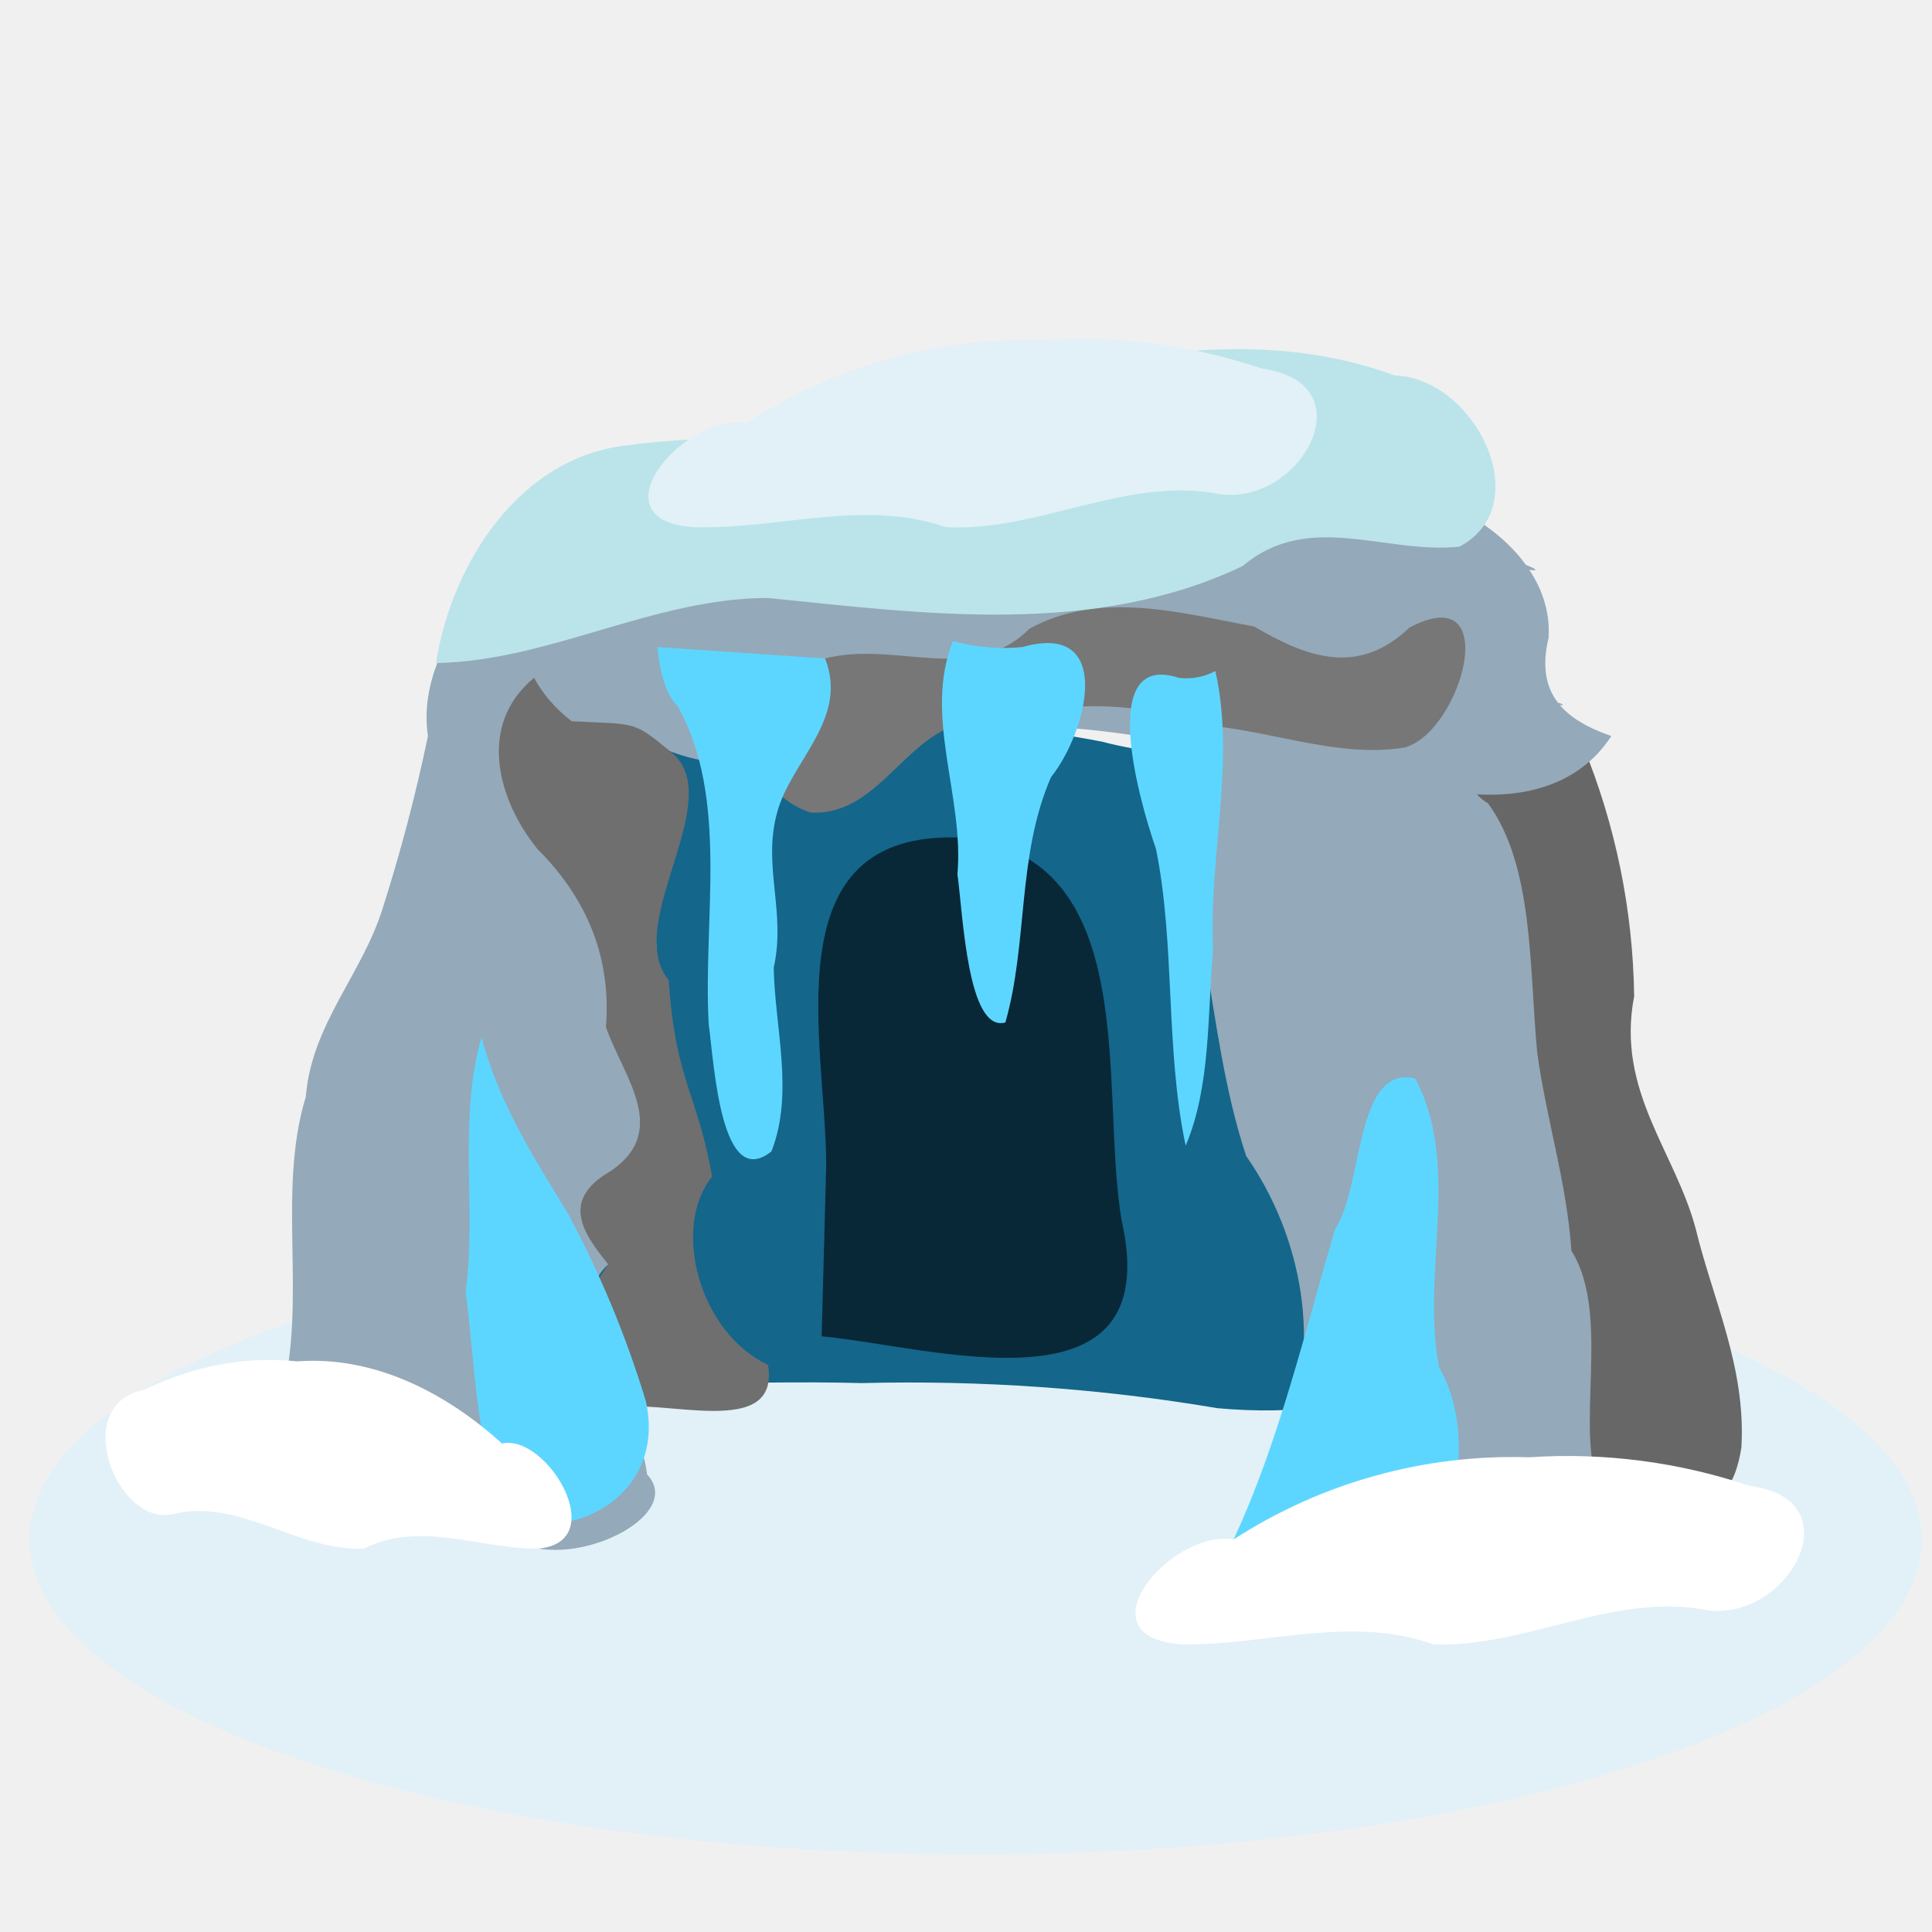
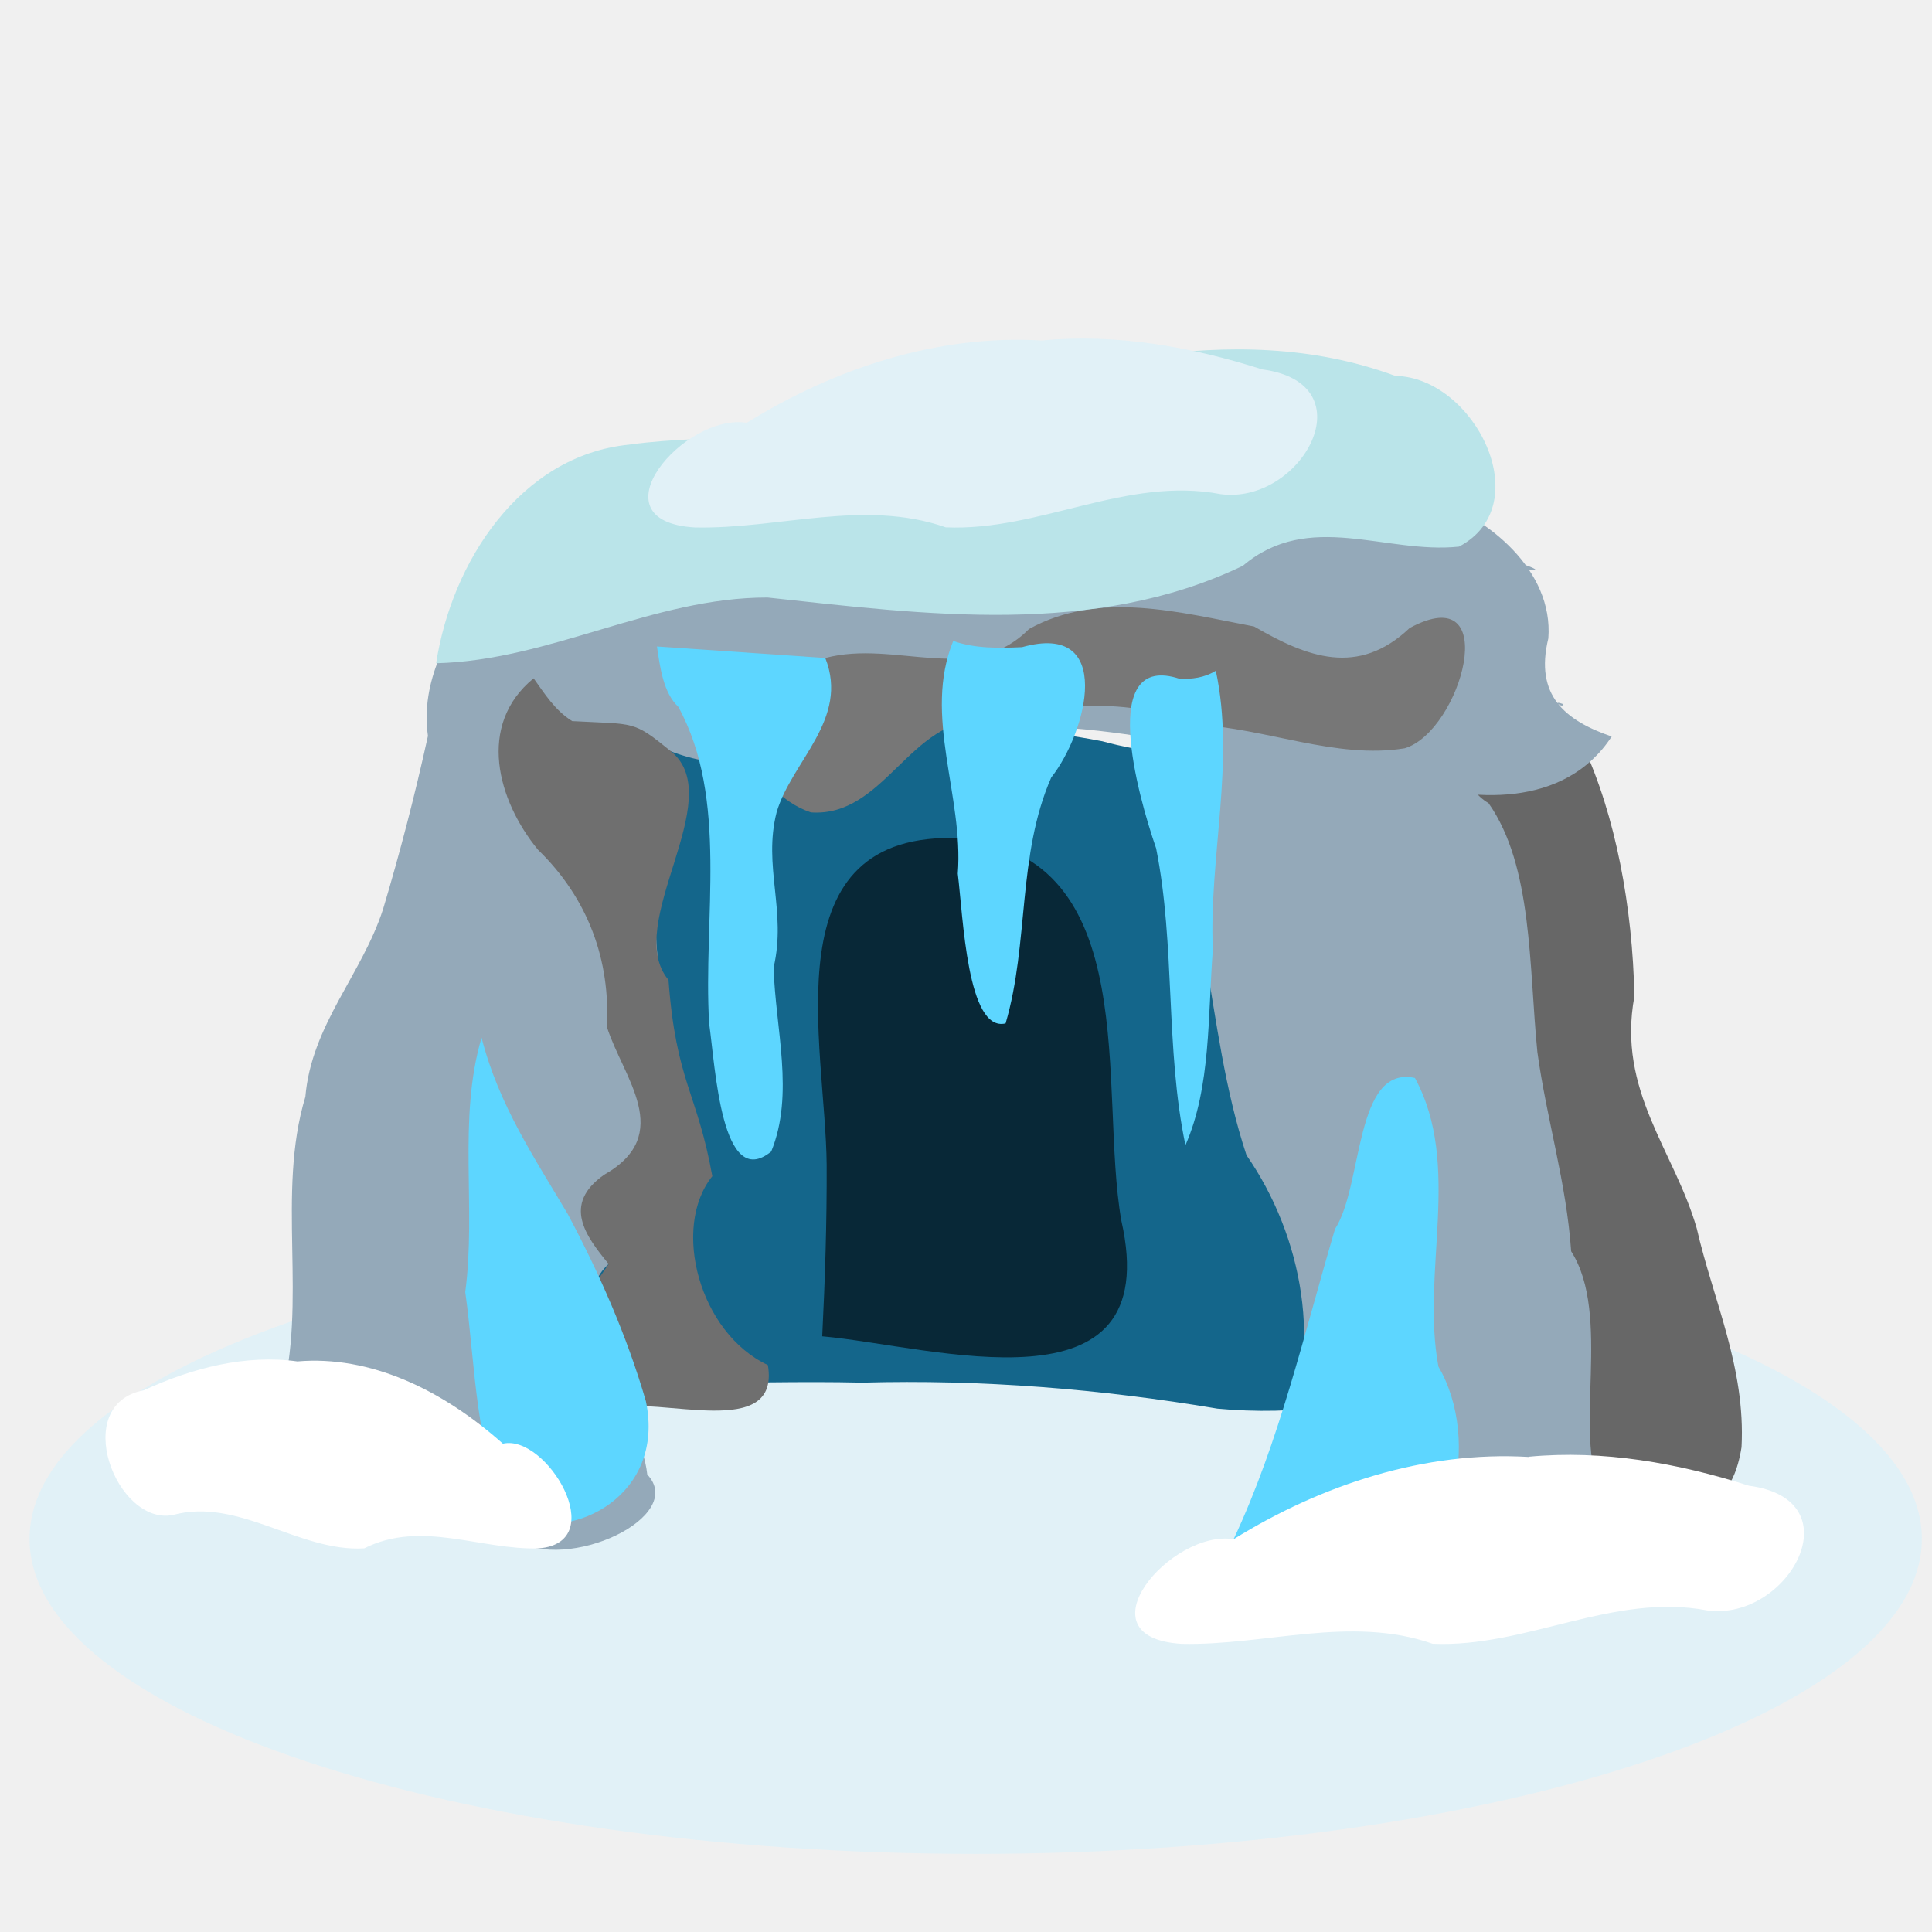
- <svg xmlns="http://www.w3.org/2000/svg" width="64" height="64" viewBox="0 0 16.93 16.93">
-   <ellipse cx="8.55" cy="13.49" rx="8.29" ry="2.76" style="opacity:1;fill:#e1f1f7;fill-opacity:1;stroke:none;stroke-width:.127;stroke-linecap:round;stroke-miterlimit:4;stroke-dasharray:none;stroke-opacity:1;paint-order:stroke markers fill" />
-   <path d="M4.32 12c1.06.19 2.16.09 3.23.12q1.58-.04 3.12.22c.66.06 1.37-.01 1.95-.33.46-.56-.26-1.2-.14-1.83-.19-1-.5-1.97-.83-2.94-.4-.62-1.31-.56-1.99-.74-1.1-.22-2.23-.16-3.33-.05-.63.03-1.29.04-1.87.28-.2.44-.07.94-.1 1.4.03.83.12 1.65.05 2.46-.18.47-.17.92-.09 1.4" style="fill:#14668b;fill-opacity:1;stroke:none;stroke-width:.207px;stroke-linecap:butt;stroke-linejoin:miter;stroke-opacity:1" />
-   <path d="M11.24 12.63c.36-.82.17-1.8-.32-2.5-.38-1.15-.3-2.43-.89-3.5.51-.6 1.31.06 1.91-.3.7-.16 1.6.29 1.57 1.14.33.66.35 1.36.26 2.06.22.61.79 1.02.9 1.69.22.6.55 1.2.48 1.87-.3.6-1.07.3-1.58.27-.7-.09-1.42-.1-2.08-.38a.5.5 0 0 1-.25-.35" style="fill:#94a9b9;fill-opacity:1;stroke:none;stroke-width:.282px;stroke-linecap:butt;stroke-linejoin:miter;stroke-opacity:1" />
-   <path d="M5.5 4.84c-.48-.2-1.18-.18-1.32.34-.25.38-.5.79-.43 1.27q-.16.77-.4 1.52c-.18.57-.62 1.01-.67 1.64-.26.85.02 1.8-.22 2.66-.2.55-.1.63.36.75.56.2 1.14.23 1.68.47.48.3 1.52-.2 1.17-.57-.06-.57-.79-1.44-.34-1.84.3-.48.56-.7.65-1.25 0-.63-.27-1.22-.23-1.84-.15-.6.3-1.2-.2-1.72-.17-.43.62-.86.16-1.17-.03-.1-.16-.19-.22-.26" style="fill:#94a9b9;fill-opacity:1;stroke:none;stroke-width:.221px;stroke-linecap:butt;stroke-linejoin:miter;stroke-opacity:1" />
-   <path d="M13.28 6.18c-.4-.29-.68.6-.24.86.4.55.36 1.43.43 2.18.08.59.26 1.14.3 1.74.36.57.01 1.61.26 2.1.4.03 1.1.5 1.23-.38.04-.7-.25-1.29-.4-1.91-.18-.68-.7-1.21-.54-2.04a6 6 0 0 0-.45-2.2q-.26-.35-.6-.35" style="fill:#676767;fill-opacity:1;stroke:none;stroke-width:.234px;stroke-linecap:butt;stroke-linejoin:miter;stroke-opacity:1" />
-   <path d="M11.77 4.17c-.93.13-1.86.26-2.8.23-.54.09-1.09.1-1.63.16-.45.1-.92-.01-1.35.2-.2.14-.9-.12-.74-.04.64.38-.26 1.2.19 1.64.42.27.9.44 1.42.23q.92-.32 1.88-.22c1.2-.06 2.35.37 3.54.46.6.2 1.43.25 1.84-.38-.4-.14-.67-.36-.55-.86.04-.6-.53-1.06-1.02-1.22a6 6 0 0 0-.78-.2m1.8 1.84v.05zm-.2-1.06c-.12.03.24.09 0 0m.32 1.22c-.1-.04.02.04 0 0" style="fill:#94a9b9;fill-opacity:1;stroke:none;stroke-width:.211px;stroke-linecap:butt;stroke-linejoin:miter;stroke-opacity:1" />
-   <path d="M4.68 5.94c-.5.41-.32 1.07.03 1.5q.67.67.6 1.56c.15.44.6.94-.02 1.3-.37.25-.16.53.04.78-.24.37-.86 1.13.02 1.26.44-.1 1.49.29 1.38-.38-.6-.28-.85-1.2-.49-1.65-.13-.74-.32-.83-.38-1.72-.41-.5.53-1.59.02-2-.34-.28-.3-.24-.87-.27q-.21-.16-.33-.38m1.7 5.62v.02z" style="fill:#6f6f6f;fill-opacity:1;stroke:none;stroke-width:.203px;stroke-linecap:butt;stroke-linejoin:miter;stroke-opacity:1" />
-   <path d="M6.9 5.81c-.66.29-.34 1.13.2 1.31.65.04.87-.83 1.52-.8.6-.15 1.27-.21 1.86.03.61.03 1.23.3 1.83.2.5-.14.87-1.49.04-1.05-.45.43-.9.26-1.36-.01-.65-.12-1.35-.32-1.97.02-.5.5-1.17.1-1.79.26-.11.01-.22.05-.34.04" style="fill:#777;fill-opacity:1;stroke:none;stroke-width:.231px;stroke-linecap:butt;stroke-linejoin:miter;stroke-opacity:1" />
-   <path d="M11.94 13.68c.82.09 1.04-1.06.67-1.7-.16-.83.2-1.77-.21-2.53-.53-.12-.45.94-.7 1.32-.27.91-.49 1.86-.89 2.72" style="fill:#5dd6ff;fill-opacity:1;stroke:none;stroke-width:.232px;stroke-linecap:butt;stroke-linejoin:miter;stroke-opacity:1" />
-   <path d="M4.54 13.3c.48.2 1.3-.2 1.12-1.02a9 9 0 0 0-.68-1.64c-.29-.48-.6-.95-.76-1.55-.21.72-.04 1.5-.14 2.23.09.65.08 1.4.38 1.95z" style="fill:#5dd6ff;fill-opacity:1;stroke:none;stroke-width:.181px;stroke-linecap:butt;stroke-linejoin:miter;stroke-opacity:1" />
-   <path d="M7.23 5.77c.21.53-.3.9-.42 1.35-.13.47.08.87-.03 1.36.01.53.18 1.1-.02 1.61-.44.35-.5-.74-.55-1.12-.05-.93.18-1.97-.27-2.78-.12-.12-.16-.33-.18-.52" style="fill:#5dd6ff;fill-opacity:1;stroke:none;stroke-width:.227px;stroke-linecap:butt;stroke-linejoin:miter;stroke-opacity:1" />
-   <path d="M3.82 5.81c.14-.88.74-1.82 1.7-1.91.76-.11 1.55 0 2.3-.27 1.42-.37 2.96-.87 4.4-.34.7.02 1.26 1.13.57 1.5-.65.07-1.32-.32-1.9.17-1.3.62-2.78.42-4.16.28-1 0-1.91.55-2.9.57" style="fill:#bae4e9;fill-opacity:1;stroke:none;stroke-width:.355px;stroke-linecap:butt;stroke-linejoin:miter;stroke-opacity:1" />
-   <path d="M9.13 2.98a4.5 4.5 0 0 0-2.59.73c-.54-.1-1.36.86-.45.91.73.02 1.48-.25 2.2 0 .82.04 1.58-.45 2.4-.29.71.1 1.3-.97.37-1.1a5 5 0 0 0-1.93-.25" style="fill:#e1f1f7;fill-opacity:1;stroke:none;stroke-width:.185px;stroke-linecap:butt;stroke-linejoin:miter;stroke-opacity:1" />
-   <path d="M10.65 5.88c.18.8-.06 1.63-.02 2.44-.05.58-.02 1.2-.24 1.72-.18-.85-.09-1.76-.26-2.6-.17-.49-.5-1.73.2-1.5q.17.02.32-.06" style="fill:#5dd6ff;fill-opacity:1;stroke:none;stroke-width:.138px;stroke-linecap:butt;stroke-linejoin:miter;stroke-opacity:1" />
-   <path d="M13.4 12.77a4.5 4.5 0 0 0-2.59.72c-.55-.09-1.36.86-.45.92.73.01 1.48-.26 2.2 0 .81.03 1.58-.46 2.4-.3.71.1 1.3-.97.37-1.09a5 5 0 0 0-1.93-.25" style="fill:#fff;fill-opacity:1;stroke:none;stroke-width:.185px;stroke-linecap:butt;stroke-linejoin:miter;stroke-opacity:1" />
-   <path d="M2.6 11.93c.64-.05 1.27.24 1.8.72.39-.09.96.86.32.92-.5.01-1.03-.25-1.53 0-.57.03-1.1-.45-1.68-.3-.49.1-.9-.96-.25-1.09q.66-.32 1.35-.25" style="fill:#fff;fill-opacity:1;stroke:none;stroke-width:.154px;stroke-linecap:butt;stroke-linejoin:miter;stroke-opacity:1" />
-   <path d="M7.2 11.71c.97.09 3.02.73 2.63-1.01-.2-1.15.2-3.2-1.41-3.36-1.68-.07-1.18 1.8-1.18 2.87z" style="fill:#082837;fill-opacity:1;stroke:none;stroke-width:.102px;stroke-linecap:butt;stroke-linejoin:miter;stroke-opacity:1" />
-   <path d="M8.35 5.62c-.26.65.1 1.36.04 2.04.05.37.09 1.39.42 1.3.2-.7.1-1.46.4-2.15.32-.4.56-1.37-.25-1.14q-.3.03-.6-.05" style="fill:#5dd6ff;fill-opacity:1;stroke:none;stroke-width:.156px;stroke-linecap:butt;stroke-linejoin:miter;stroke-opacity:1" />
+ <svg xmlns="http://www.w3.org/2000/svg" width="64" height="64" viewBox="0 0 16.93 16.93" version="1.1" id="svg13284">
+   <defs id="defs13288" />
+   <ellipse style="opacity:1;fill:#e1f1f7;fill-opacity:1;stroke:none;stroke-width:0.127;stroke-linecap:round;stroke-miterlimit:4;stroke-dasharray:none;stroke-opacity:1;paint-order:stroke markers fill" id="path13896" cx="8.55" cy="13.485" rx="8.291" ry="2.76" />
+   <path style="fill:#14668b;fill-opacity:1;stroke:none;stroke-width:0.207px;stroke-linecap:butt;stroke-linejoin:miter;stroke-opacity:1" d="m 4.32,11.998 c 1.064,0.192 2.157,0.092 3.235,0.118 1.045,-0.029 2.089,0.055 3.114,0.228 0.666,0.061 1.37,-0.018 1.951,-0.33 0.459,-0.564 -0.264,-1.206 -0.143,-1.831 C 12.293,9.186 11.971,8.211 11.654,7.243 11.258,6.622 10.338,6.684 9.661,6.496 8.563,6.282 7.433,6.342 6.326,6.455 5.695,6.479 5.041,6.494 4.456,6.729 4.252,7.173 4.385,7.671 4.363,8.138 4.388,8.955 4.484,9.776 4.409,10.592 4.23,11.063 4.242,11.51 4.32,11.998 Z" id="path13262" />
+   <path style="fill:#94a9b9;fill-opacity:1;stroke:none;stroke-width:0.282px;stroke-linecap:butt;stroke-linejoin:miter;stroke-opacity:1" d="M 11.238,12.628 C 11.602,11.814 11.414,10.831 10.923,10.123 10.545,8.984 10.621,7.698 10.03,6.635 c 0.512,-0.606 1.314,0.057 1.911,-0.314 0.702,-0.153 1.606,0.299 1.571,1.152 0.328,0.658 0.346,1.355 0.261,2.059 0.222,0.61 0.786,1.015 0.901,1.685 0.214,0.601 0.55,1.21 0.479,1.872 -0.297,0.607 -1.077,0.306 -1.586,0.271 -0.697,-0.09 -1.417,-0.092 -2.073,-0.386 -0.126,-0.07 -0.234,-0.194 -0.255,-0.348 z" id="path13264" />
+   <path d="M 5.492,4.839 C 5.024,4.643 4.324,4.657 4.18,5.178 3.927,5.559 3.683,5.967 3.75,6.449 3.637,6.963 3.506,7.469 3.357,7.966 3.173,8.538 2.729,8.981 2.676,9.611 2.418,10.462 2.7,11.416 2.458,12.272 c -0.194,0.545 -0.1,0.633 0.364,0.747 0.554,0.199 1.138,0.229 1.679,0.472 C 4.977,13.786 6.022,13.29 5.672,12.921 5.611,12.352 4.881,11.484 5.333,11.077 5.621,10.602 5.89,10.388 5.984,9.827 5.982,9.204 5.711,8.61 5.752,7.992 5.595,7.393 6.042,6.782 5.548,6.271 5.381,5.839 6.17,5.408 5.715,5.103 5.675,4.994 5.549,4.914 5.492,4.839" style="fill:#94a9b9;fill-opacity:1;stroke:none;stroke-width:0.221px;stroke-linecap:butt;stroke-linejoin:miter;stroke-opacity:1" id="path13266" />
+   <path style="fill:#676767;fill-opacity:1;stroke:none;stroke-width:0.234px;stroke-linecap:butt;stroke-linejoin:miter;stroke-opacity:1" d="m 13.277,6.177 c -0.397,-0.285 -0.679,0.6 -0.233,0.861 0.388,0.551 0.353,1.431 0.428,2.181 0.081,0.59 0.254,1.142 0.296,1.746 0.359,0.562 0.013,1.605 0.261,2.095 0.394,0.033 1.094,0.491 1.232,-0.378 0.037,-0.697 -0.248,-1.288 -0.392,-1.916 C 14.675,10.087 14.168,9.56 14.322,8.732 14.307,7.951 14.157,7.145 13.87,6.53 13.708,6.299 13.492,6.179 13.277,6.177 Z" id="path13268" />
+   <path style="fill:#94a9b9;fill-opacity:1;stroke:none;stroke-width:0.211px;stroke-linecap:butt;stroke-linejoin:miter;stroke-opacity:1" d="M 11.77,4.172 C 10.839,4.303 9.908,4.425 8.967,4.396 8.433,4.489 7.884,4.499 7.342,4.564 6.892,4.66 6.424,4.547 5.994,4.755 5.79,4.904 5.096,4.642 5.254,4.724 5.886,5.104 4.992,5.921 5.435,6.356 5.861,6.627 6.349,6.805 6.863,6.587 7.471,6.38 8.104,6.3 8.739,6.37 9.937,6.311 11.094,6.741 12.28,6.826 12.886,7.037 13.713,7.083 14.123,6.454 13.715,6.314 13.446,6.094 13.568,5.594 13.614,4.997 13.037,4.532 12.545,4.371 12.292,4.282 12.031,4.225 11.77,4.172 Z m 1.799,1.836 0.003,0.055 z M 13.369,4.952 c -0.116,0.028 0.241,0.084 0,0 z m 0.326,1.217 c -0.108,-0.038 0.011,0.045 0,0 z" id="path13270" />
+   <path style="fill:#6f6f6f;fill-opacity:1;stroke:none;stroke-width:0.203px;stroke-linecap:butt;stroke-linejoin:miter;stroke-opacity:1" d="m 4.676,5.944 c -0.5,0.409 -0.316,1.071 0.038,1.502 0.445,0.432 0.635,0.975 0.604,1.552 0.14,0.443 0.601,0.942 -0.025,1.297 -0.369,0.26 -0.16,0.537 0.041,0.782 -0.248,0.37 -0.864,1.135 0.012,1.261 0.446,-0.105 1.494,0.292 1.383,-0.376 C 6.129,11.682 5.881,10.757 6.242,10.307 6.11,9.571 5.924,9.481 5.858,8.587 5.449,8.099 6.393,7.002 5.88,6.584 5.543,6.31 5.571,6.349 5.014,6.319 4.862,6.224 4.772,6.078 4.676,5.944 Z m 1.7,5.617 v 0.02 z" id="path13272" />
+   <path style="fill:#777777;fill-opacity:1;stroke:none;stroke-width:0.231px;stroke-linecap:butt;stroke-linejoin:miter;stroke-opacity:1" d="m 6.891,5.814 c -0.651,0.282 -0.326,1.126 0.215,1.305 0.645,0.045 0.868,-0.83 1.513,-0.808 0.61,-0.143 1.267,-0.207 1.859,0.039 0.614,0.03 1.232,0.306 1.832,0.207 0.494,-0.149 0.868,-1.498 0.043,-1.054 C 11.901,5.932 11.455,5.76 10.99,5.49 10.343,5.368 9.635,5.17 9.017,5.512 8.518,6.016 7.848,5.602 7.232,5.766 7.118,5.785 7.008,5.821 6.891,5.814 Z" id="path13274" />
+   <path style="fill:#5dd6ff;fill-opacity:1;stroke:none;stroke-width:0.232px;stroke-linecap:butt;stroke-linejoin:miter;stroke-opacity:1" d="m 11.944,13.682 c 0.82,0.086 1.038,-1.066 0.661,-1.706 C 12.45,11.145 12.814,10.212 12.399,9.446 11.867,9.33 11.946,10.389 11.699,10.769 11.428,11.685 11.213,12.63 10.81,13.488" id="path13278" />
+   <path style="fill:#5dd6ff;fill-opacity:1;stroke:none;stroke-width:0.181px;stroke-linecap:butt;stroke-linejoin:miter;stroke-opacity:1" d="M 4.539,13.302 C 5.02,13.504 5.833,13.107 5.66,12.279 5.491,11.697 5.246,11.147 4.976,10.64 4.691,10.157 4.371,9.687 4.22,9.093 4.009,9.806 4.175,10.585 4.077,11.322 c 0.091,0.651 0.087,1.403 0.384,1.949 0.024,0.01 0.047,0.021 0.071,0.031" id="path13280" />
+   <path style="fill:#5dd6ff;fill-opacity:1;stroke:none;stroke-width:0.227px;stroke-linecap:butt;stroke-linejoin:miter;stroke-opacity:1" d="M 7.232,5.766 C 7.444,6.303 6.939,6.668 6.806,7.116 6.684,7.589 6.895,7.987 6.779,8.478 6.794,9.011 6.964,9.588 6.758,10.091 6.322,10.444 6.269,9.353 6.214,8.967 6.16,8.044 6.387,7.002 5.944,6.194 5.815,6.073 5.785,5.858 5.757,5.665" id="path13282" />
+   <path style="fill:#bae4e9;fill-opacity:1;stroke:none;stroke-width:0.355px;stroke-linecap:butt;stroke-linejoin:miter;stroke-opacity:1" d="m 3.822,5.812 c 0.135,-0.883 0.734,-1.822 1.694,-1.916 0.764,-0.106 1.558,0.008 2.295,-0.268 1.426,-0.363 2.965,-0.868 4.416,-0.334 0.691,0.012 1.256,1.129 0.558,1.496 C 12.143,4.858 11.47,4.467 10.891,4.958 9.588,5.583 8.11,5.385 6.726,5.236 5.725,5.234 4.82,5.788 3.822,5.812 Z" id="path13847" />
+   <path style="fill:#e1f1f7;fill-opacity:1;stroke:none;stroke-width:0.185px;stroke-linecap:butt;stroke-linejoin:miter;stroke-opacity:1" d="M 9.129,2.984 C 8.217,2.929 7.312,3.228 6.544,3.705 5.998,3.617 5.18,4.568 6.089,4.622 6.822,4.638 7.57,4.37 8.288,4.621 9.106,4.657 9.871,4.172 10.696,4.33 11.405,4.425 11.994,3.361 11.06,3.237 10.439,3.039 9.782,2.921 9.129,2.984 Z" id="path13838" />
+   <path style="fill:#5dd6ff;fill-opacity:1;stroke:none;stroke-width:0.138px;stroke-linecap:butt;stroke-linejoin:miter;stroke-opacity:1" d="m 10.654,5.877 c 0.172,0.797 -0.061,1.632 -0.026,2.446 -0.044,0.574 -0.016,1.204 -0.24,1.712 C 10.21,9.19 10.301,8.282 10.131,7.434 9.964,6.95 9.624,5.714 10.336,5.948 c 0.107,0.004 0.218,-0.008 0.317,-0.07 z" id="path13276-4" />
+   <path style="fill:#ffffff;fill-opacity:1;stroke:none;stroke-width:0.185px;stroke-linecap:butt;stroke-linejoin:miter;stroke-opacity:1" d="m 13.395,12.767 c -0.912,-0.054 -1.816,0.244 -2.585,0.721 -0.546,-0.088 -1.364,0.863 -0.454,0.917 0.733,0.016 1.48,-0.252 2.198,-7.71e-4 0.818,0.036 1.583,-0.45 2.408,-0.292 0.709,0.095 1.298,-0.969 0.364,-1.093 -0.621,-0.198 -1.278,-0.316 -1.931,-0.254 z" id="path13838-4" />
+   <path style="fill:#ffffff;fill-opacity:1;stroke:none;stroke-width:0.154px;stroke-linecap:butt;stroke-linejoin:miter;stroke-opacity:1" d="m 2.606,11.93 c 0.635,-0.054 1.266,0.244 1.801,0.721 0.38,-0.088 0.95,0.863 0.317,0.917 C 4.213,13.585 3.692,13.316 3.192,13.568 2.622,13.603 2.089,13.118 1.514,13.276 1.02,13.371 0.61,12.307 1.26,12.183 1.693,11.985 2.151,11.868 2.606,11.93 Z" id="path13838-4-1" />
+   <path style="fill:#082837;fill-opacity:1;stroke:none;stroke-width:0.102px;stroke-linecap:butt;stroke-linejoin:miter;stroke-opacity:1" d="M 7.205,11.71 C 8.168,11.795 10.221,12.435 9.826,10.695 9.625,9.546 10.034,7.509 8.417,7.345 6.735,7.273 7.236,9.149 7.244,10.209 c 0.002,0.501 -0.014,1.002 -0.039,1.502 z" id="path13262-5" />
+   <path style="fill:#5dd6ff;fill-opacity:1;stroke:none;stroke-width:0.156px;stroke-linecap:butt;stroke-linejoin:miter;stroke-opacity:1" d="M 8.353,5.617 C 8.086,6.27 8.446,6.977 8.393,7.656 8.44,8.033 8.475,9.049 8.812,8.968 9.019,8.263 8.913,7.495 9.212,6.813 9.527,6.415 9.772,5.442 8.956,5.671 8.754,5.68 8.546,5.684 8.353,5.617 Z" id="path13276" />
</svg>
